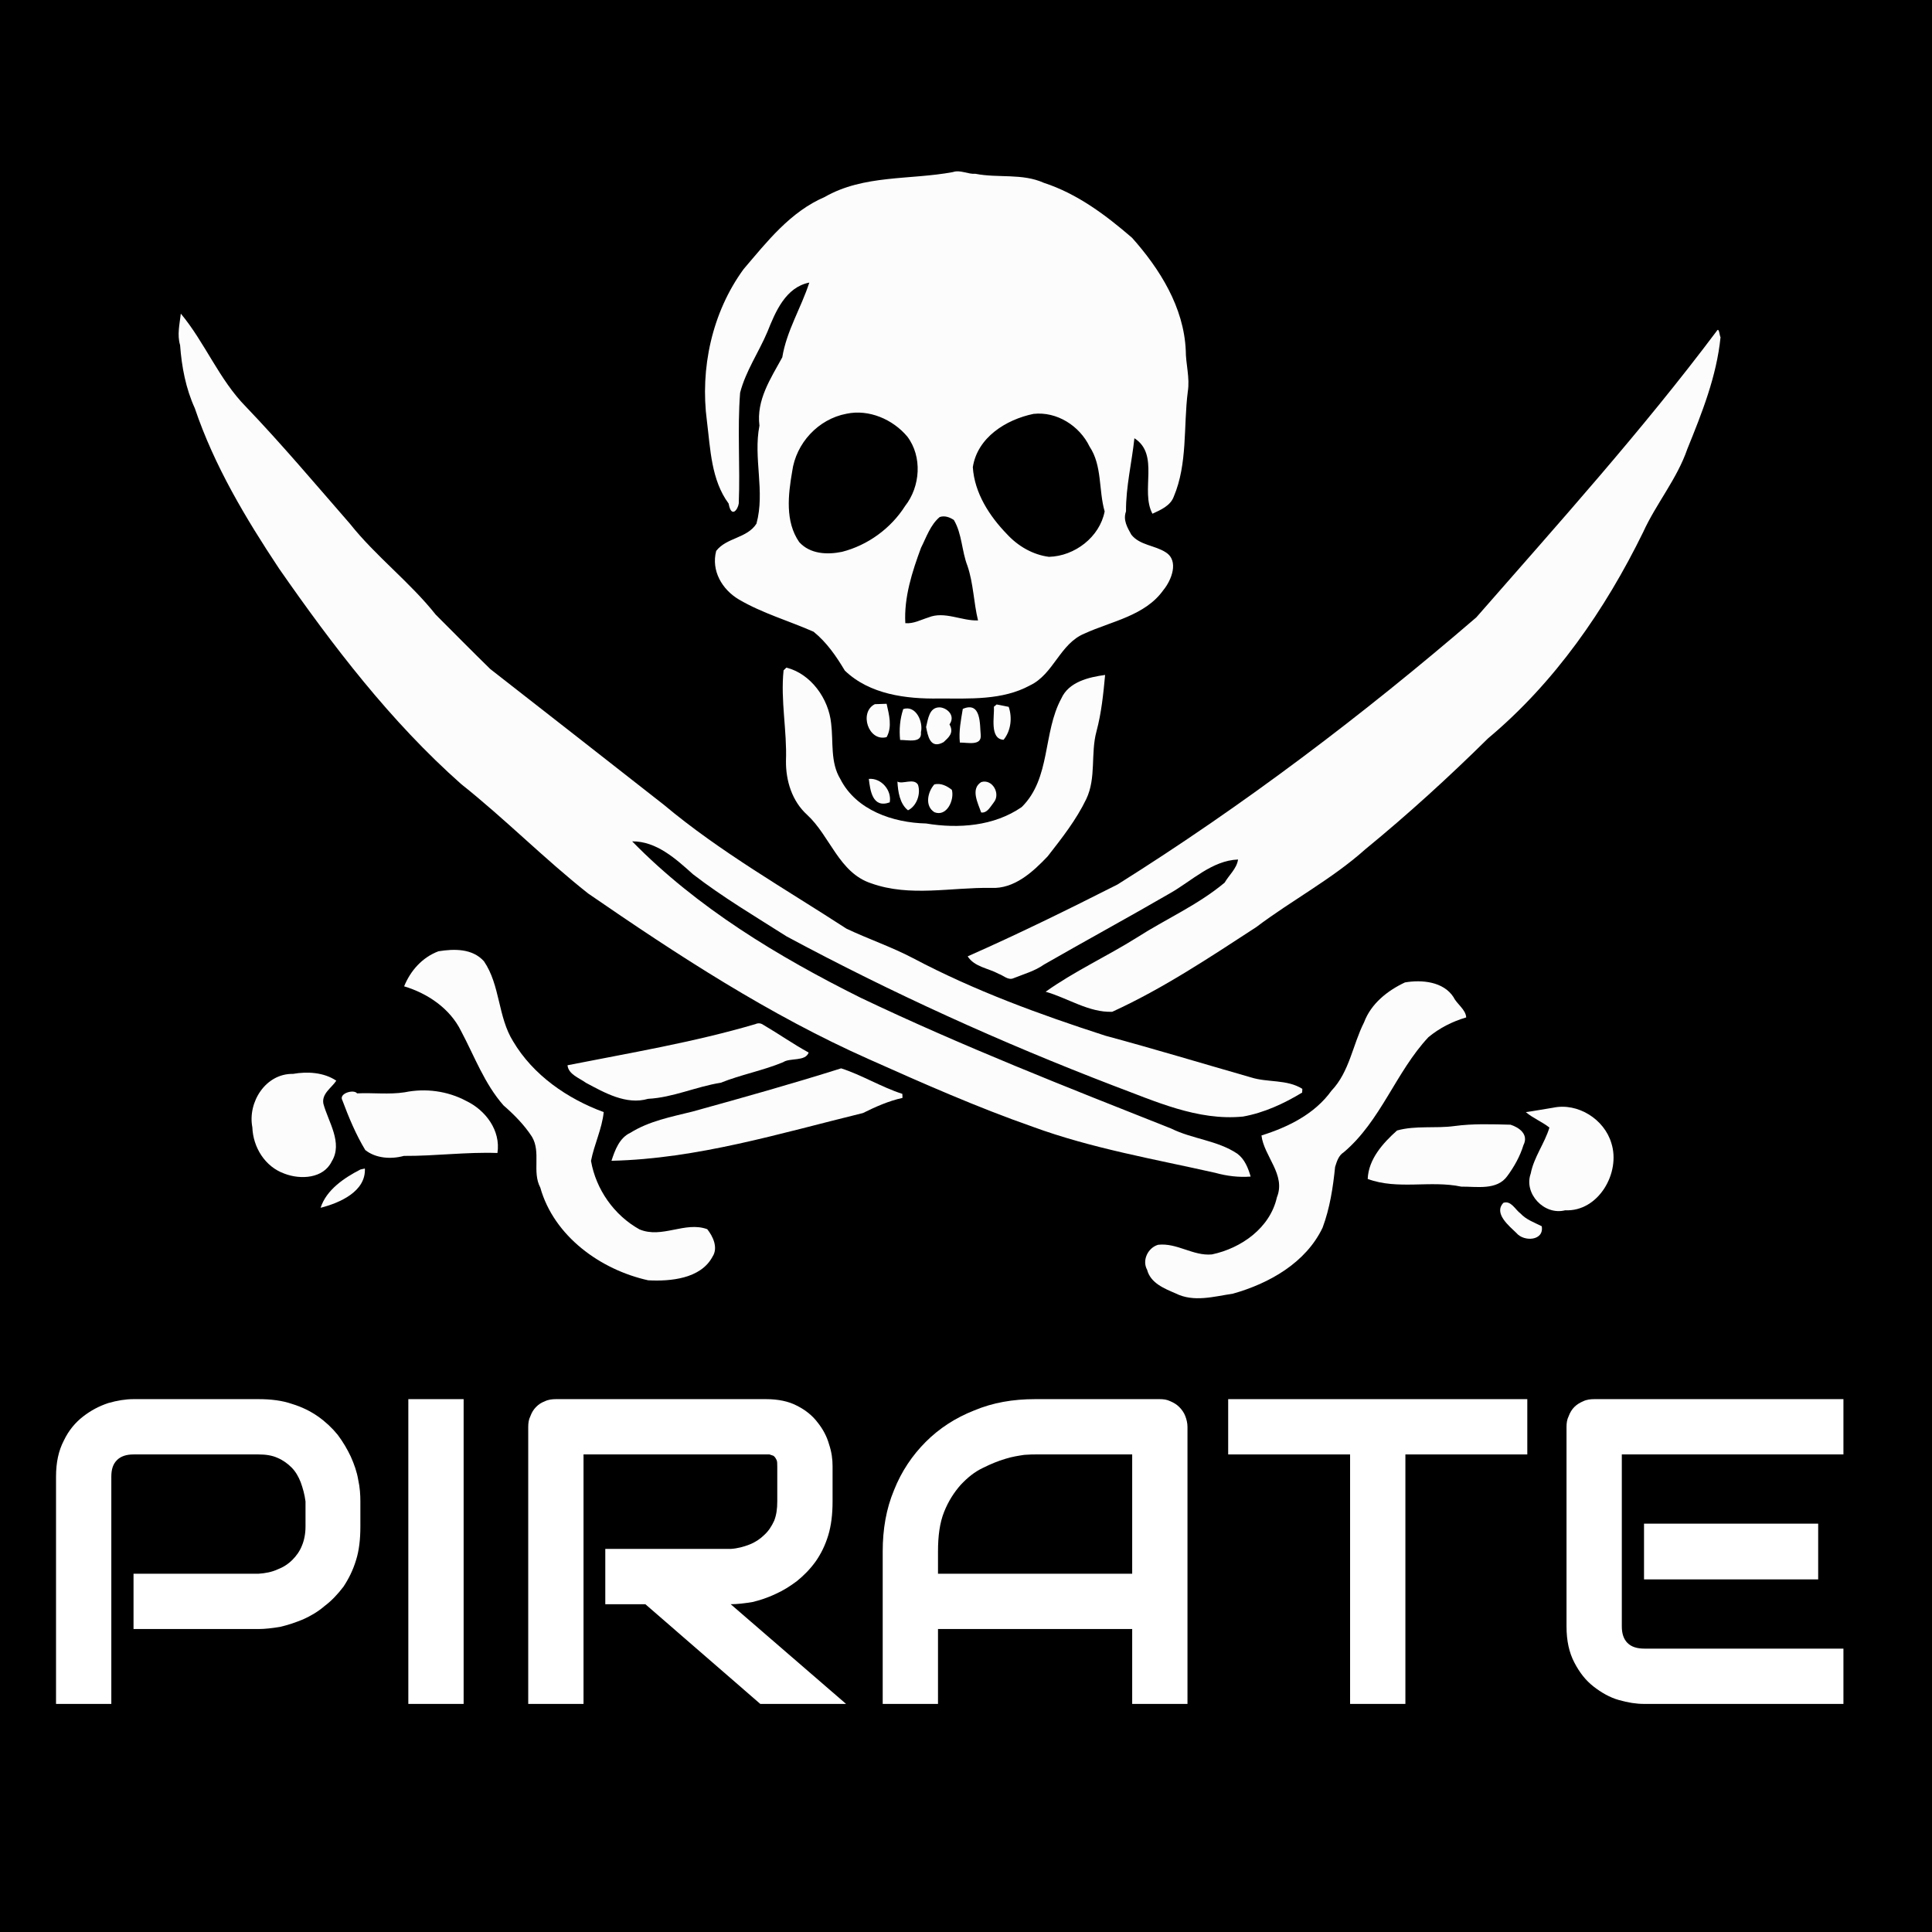
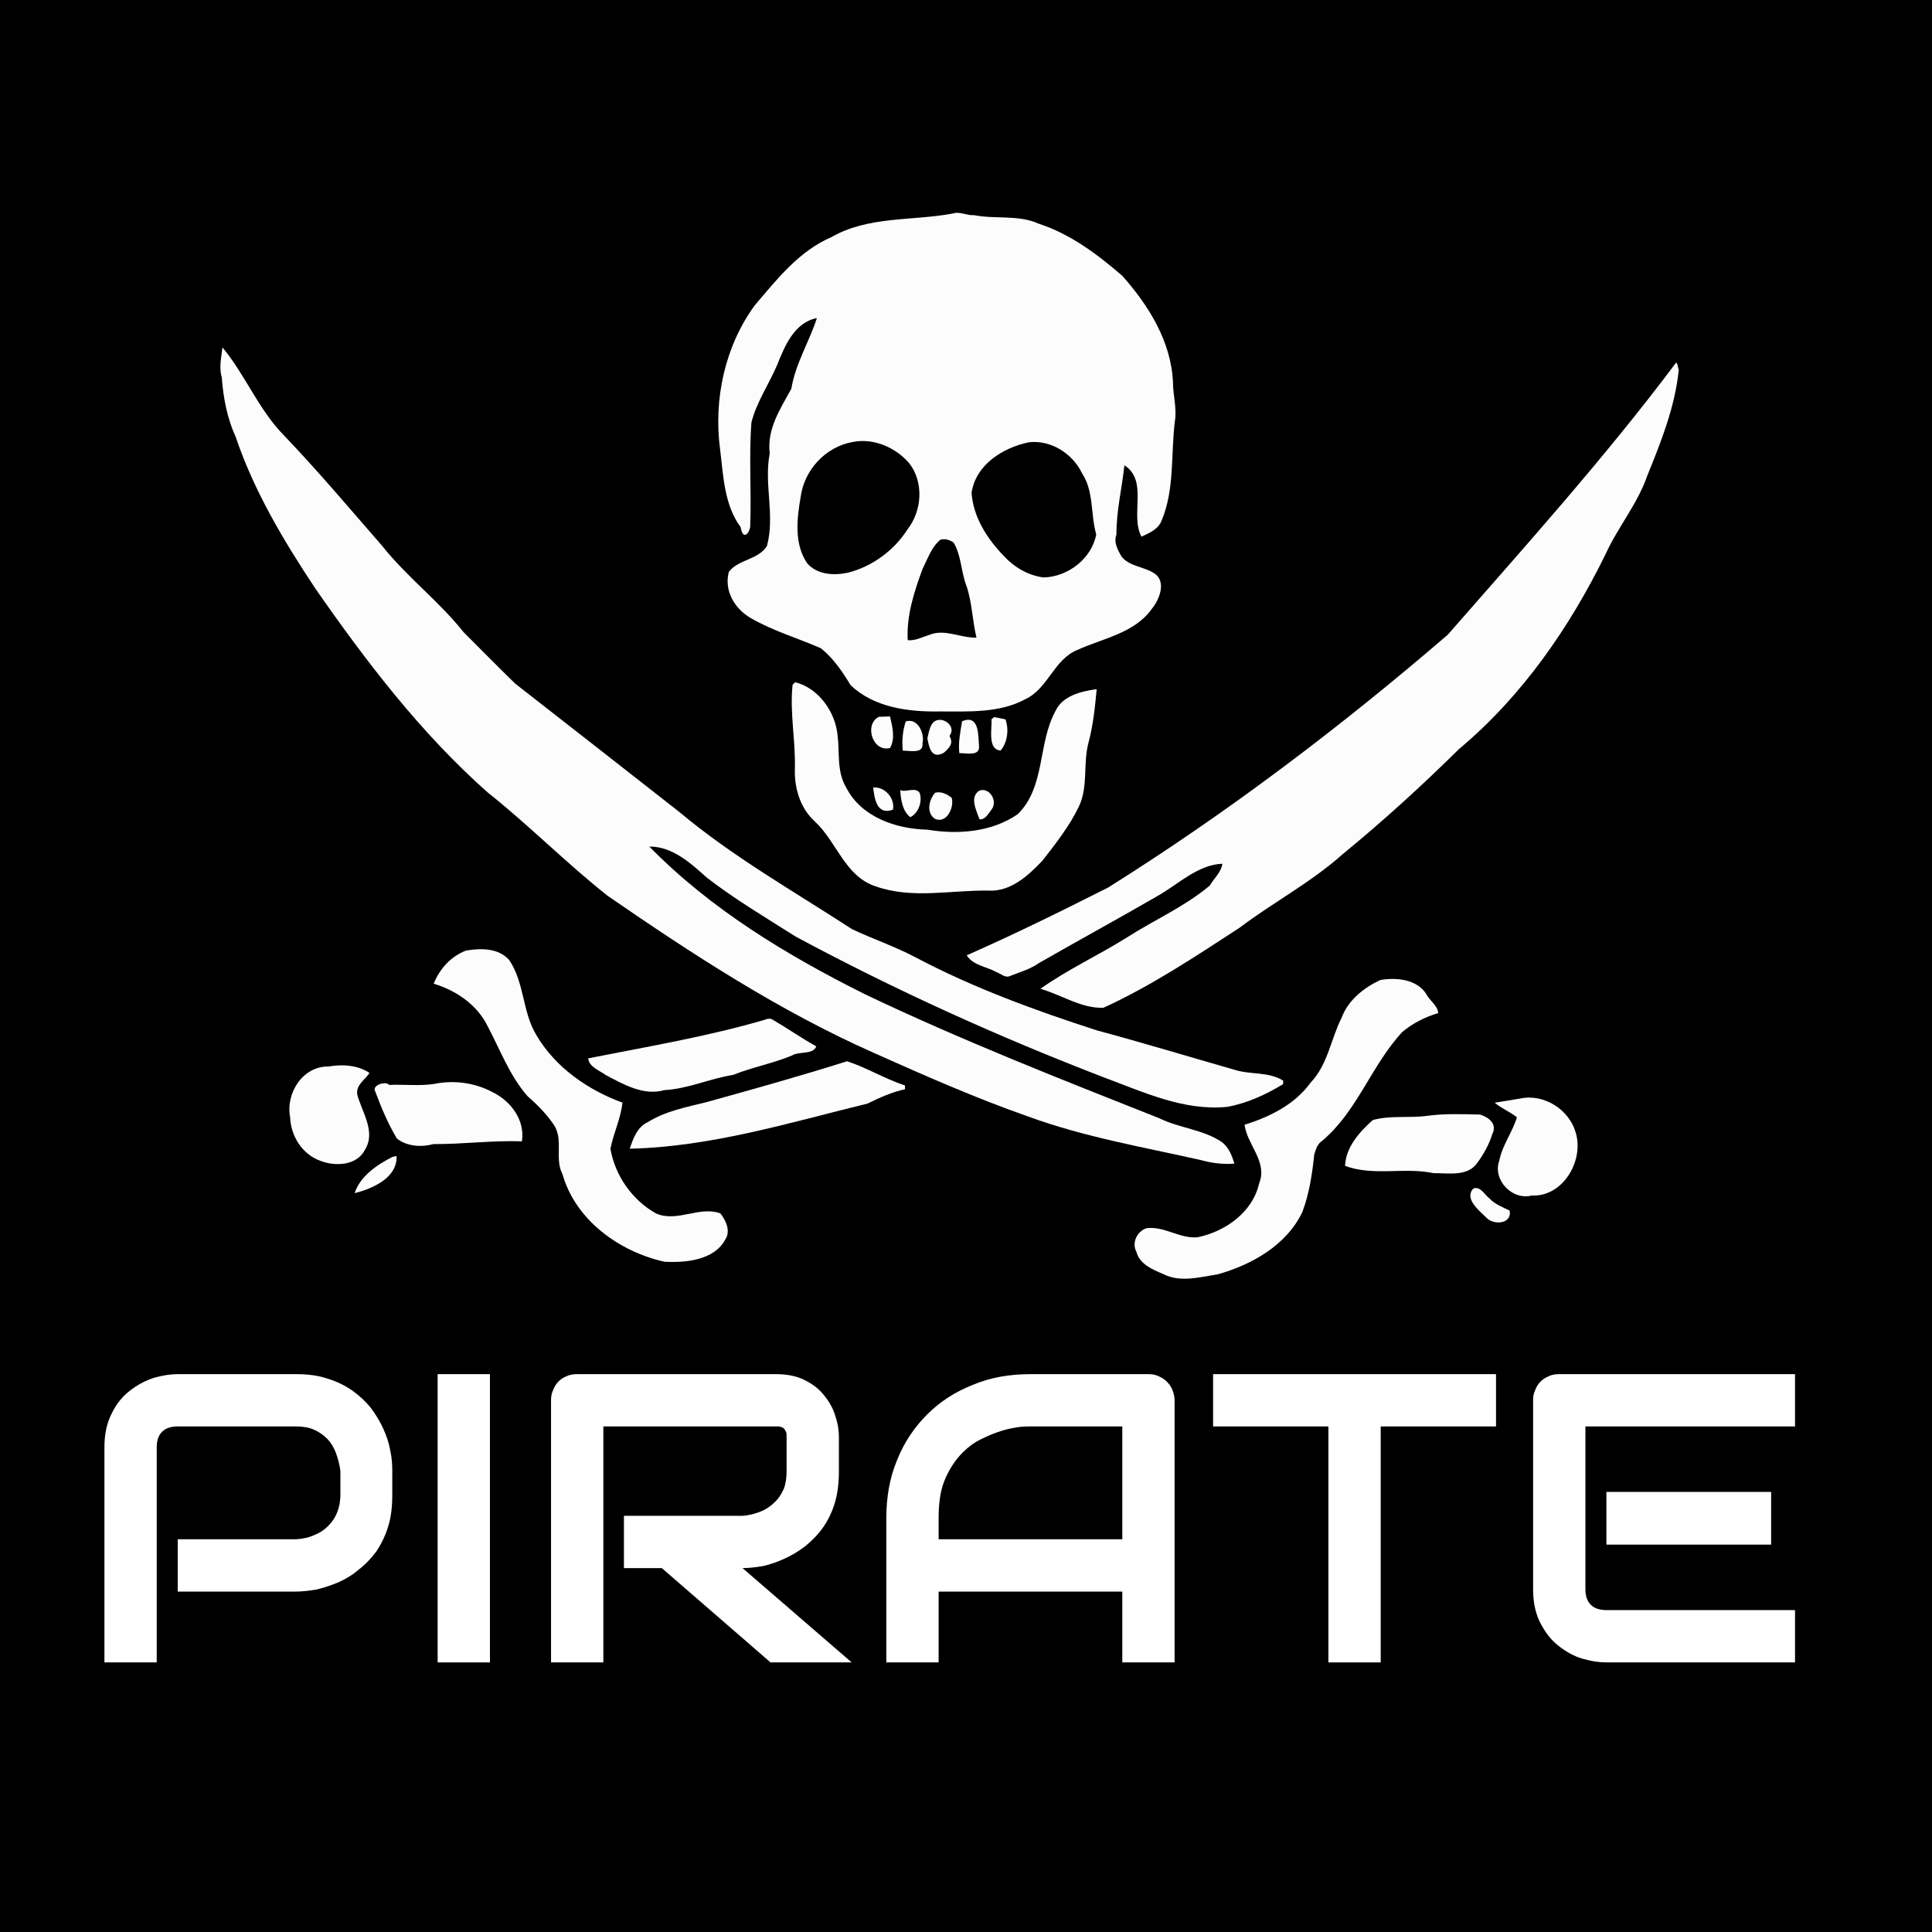
<svg xmlns="http://www.w3.org/2000/svg" width="100%" height="100%" viewBox="0 0 1000 1000" version="1.1" xml:space="preserve" style="fill-rule:evenodd;clip-rule:evenodd;stroke-linejoin:round;stroke-miterlimit:2;">
  <rect x="-14" y="-8" width="1024" height="1008" />
-   <g>
+   <g transform="matrix(0.945842,0,0,0.945842,26.6185,26.2834)">
    <g transform="matrix(1.34477,0,0,1.34477,-3.43348,-293.397)">
      <g transform="matrix(1,0,0,1,-112,181)">
        <path d="M481.31,103.41C484.19,102.43 487.1,104.3 490.01,104.07C498.75,105.79 507.96,103.79 516.34,107.55C529.21,111.74 540.15,119.96 550.29,128.71C561.03,140.77 570.2,155.46 570.95,172.01C570.94,177.34 572.6,182.58 571.73,187.93C570.03,201.33 571.71,215.59 566.34,228.31C565.06,231.85 561.29,233.44 558.13,234.91C553.37,226.07 561.04,212.15 551.18,205.85C550.19,215.24 547.88,224.52 547.95,234.01C546.72,237.36 548.5,240.27 550,242.97C553.24,247.08 559.11,247.05 563.24,249.76C568.44,253.02 565.48,260.48 562.33,264.3C555.3,274.21 542.32,276.29 532,281.02C522.48,284.91 520.14,296.65 510.99,300.98C500.39,306.78 487.69,306.02 476,306.03C463.32,306.24 449.27,304.47 439.72,295.28C436.41,289.74 432.75,284.41 427.69,280.32C418.17,276.13 408.06,273.24 399.02,267.96C392.47,264.11 388.22,256.82 390.21,249.23C394.2,244.03 402.08,244.42 405.71,238.74C409.11,226.31 404.41,213.52 406.86,201.01C405.62,191.13 411.17,182.9 415.65,174.71C417.32,164.46 422.93,155.65 426.05,145.94C416.92,147.75 413.02,157.16 409.9,164.96C406.57,172.82 401.57,180 399.42,188.34C398.32,202.51 399.48,216.76 398.9,230.95C398.58,233.3 396.05,236.81 395,231C388.28,221.89 388,210.08 386.65,199.29C383.95,179 388.61,157.41 400.76,140.77C409.84,130.14 418.7,118.71 431.99,112.99C446.99,104.37 464.93,106.47 481.31,103.41M440.34,196.43C429.49,198.48 420.93,207.75 419.46,218.64C417.91,227.61 416.69,237.92 422.17,245.83C426.36,250.44 432.89,250.76 438.66,249.57C448.56,247.04 457.47,240.54 462.92,231.94C468.8,224.47 469.62,212.95 463.78,205.22C458.22,198.59 448.99,194.58 440.34,196.43M512.34,196.48C501.78,198.67 490.75,205.54 488.99,217C489.64,226.97 495.39,235.83 502.18,242.82C506.39,247.38 512.07,250.7 518.29,251.5C528.2,251.25 537.82,243.89 539.73,234.02C537.37,225.83 538.83,216.41 533.93,209.07C530.07,201.06 521.3,195.48 512.34,196.48M476.23,236.19C472.63,239.24 471.12,243.93 469.05,248.02C465.64,257.24 462.46,267.07 463.01,277.03C466.16,277.32 468.98,275.73 471.9,274.83C478.09,272.29 484.66,276.21 490.99,275.98C489.31,269.06 489.24,261.82 486.94,255.01C484.69,249.25 484.87,242.69 481.69,237.31C480.08,236.25 478.14,235.53 476.23,236.19Z" style="fill:rgb(252,252,252);fill-rule:nonzero;" />
      </g>
      <g transform="matrix(1,0,0,1,-112,181)">
        <path d="M184.15,157.89C193.41,168.99 198.91,183.31 209.24,193.76C223.1,208.25 236.05,223.63 249.24,238.76C259.23,251.34 272.27,261.16 282.26,273.75C289.25,280.74 296.2,287.79 303.27,294.7C325.57,312.07 347.81,329.51 370.07,346.94C391.82,365.16 416.61,379.19 440.34,394.61C448.79,398.62 457.71,401.62 466.01,405.99C489.58,418.47 514.72,427.65 540.04,435.83C558.79,440.88 577.4,446.52 596.08,451.87C602.52,453.91 609.89,452.54 615.82,456.27C615.8,456.62 615.77,457.34 615.75,457.7C608.72,461.96 601.11,465.48 592.97,466.94C575.43,468.66 559.01,460.96 543,455C499.99,438.48 457.92,419.42 417.34,397.61C405.17,389.87 392.72,382.51 381.29,373.68C374.72,367.78 367.25,360.94 357.87,361.01C382.85,386.55 413.99,405.35 445.84,421.22C484.87,439.83 525.16,455.63 565.34,471.55C573.52,475.61 583.11,476.08 590.78,481.22C593.65,483.36 594.95,486.71 595.93,490.04C591.33,490.39 586.76,489.83 582.33,488.6C558.78,483.29 534.82,479.21 512.08,470.88C490.61,463.36 469.8,454.16 449.04,444.89C410.7,427.87 375.38,404.81 340.92,381.07C324.03,367.72 308.91,352.35 292.05,338.96C264.84,314.85 242.66,285.76 221.96,256.02C209.11,236.66 197.02,216.45 189.55,194.34C186.06,186.71 184.47,178.34 183.87,170.01C182.67,166.02 183.7,161.92 184.15,157.89Z" style="fill:rgb(252,252,252);fill-rule:nonzero;" />
      </g>
      <g transform="matrix(1,0,0,1,-112,181)">
        <path d="M775.39,164.48C776.26,163.11 776.38,166.37 776.78,166.99C775.27,182.04 769.63,196.12 764,210C760.03,221.54 752.02,230.98 747,242C732.36,271.89 712.97,299.9 687.31,321.36C672.19,336.29 656.51,350.59 640.06,364.06C627.19,375.58 611.8,383.65 598.05,394.04C580.12,405.71 562.15,417.7 542.65,426.61C533.67,426.95 525.53,421.32 517.02,418.89C528,411.06 540.57,405.29 552.06,398.09C563.26,390.9 575.64,385.51 585.91,376.9C587.6,373.98 590.59,371.48 591.07,368C581.08,368.37 573.19,376.28 564.95,380.96C548.86,390.29 532.5,399.18 516.37,408.44C512.86,410.93 508.65,412.08 504.7,413.67C502.62,414.63 500.84,412.66 498.99,412.03C494.99,409.82 489.61,409.38 487.01,405.27C506.51,396.66 525.65,387.25 544.67,377.62C593.33,347.08 639.28,312.25 682.79,274.79C714.35,238.69 746.57,202.91 775.39,164.48Z" style="fill:rgb(252,252,252);fill-rule:nonzero;" />
      </g>
      <g transform="matrix(1,0,0,1,-112,181)">
        <path d="M417.22,294.14C426.61,296.47 433.51,306.05 434.46,315.65C435.35,322.72 434.07,330.58 437.99,337.01C444.07,349.03 458.3,353.85 471,354.13C483.43,356.2 497.18,355.18 507.82,347.8C519.06,336.7 515.9,319.23 523.05,306.03C525.92,299.6 533.62,297.82 539.91,296.96C539.22,304.27 538.5,311.54 536.59,318.66C534.26,327.24 536.57,336.51 532.66,344.72C528.8,352.75 523.24,359.81 517.79,366.79C512.05,372.83 504.94,379.39 496.01,378.93C480.64,378.66 464.82,382.5 449.91,377.18C437.47,373.13 434.11,359.01 425.21,350.79C419.41,345.55 416.98,337.68 417.07,330.01C417.5,318.36 414.94,306.83 416.15,295.19C416.41,294.93 416.95,294.4 417.22,294.14Z" style="fill:rgb(252,252,252);fill-rule:nonzero;" />
      </g>
      <g transform="matrix(1,0,0,1,-112,181)">
        <path d="M451.27,308.21L455.81,308.06C456.75,312.25 458.04,316.92 455.81,320.89C448.81,322.78 445.08,311.35 451.27,308.21Z" style="fill:rgb(252,252,252);fill-rule:nonzero;" />
      </g>
      <g transform="matrix(1,0,0,1,-112,181)">
        <path d="M498.16,308.32C499.71,308.61 501.25,308.92 502.8,309.24C504.23,313.42 503.67,318.44 500.83,321.92C495.34,321.61 497.37,312.75 497.11,309.19C497.37,308.98 497.9,308.54 498.16,308.32Z" style="fill:rgb(252,252,252);fill-rule:nonzero;" />
      </g>
      <g transform="matrix(1,0,0,1,-112,181)">
        <path d="M476.23,309.44C478.98,309.55 482.47,312.56 480.01,316C481.9,319.31 479.58,321.09 477.74,322.82C472.49,325.77 471.65,320.18 471.01,317C471.77,313.96 472.19,309.36 476.23,309.44Z" style="fill:rgb(252,252,252);fill-rule:nonzero;" />
      </g>
      <g transform="matrix(1,0,0,1,-112,181)">
        <path d="M462.21,310.09C467.15,308.5 469.97,315.08 469.02,319.02C469.48,323.43 463.98,321.93 461.01,321.99C460.59,317.95 460.94,313.92 462.21,310.09Z" style="fill:rgb(252,252,252);fill-rule:nonzero;" />
      </g>
      <g transform="matrix(1,0,0,1,-112,181)">
        <path d="M485.13,310.03C492.34,306.92 491.64,316.33 492.03,320C492.47,324.43 486.98,322.93 484,322.99C483.54,318.6 484.42,314.31 485.13,310.03Z" style="fill:rgb(252,252,252);fill-rule:nonzero;" />
      </g>
      <g transform="matrix(1,0,0,1,-112,181)">
        <path d="M448.96,336.97C453.72,336.54 457.86,341.34 457.01,346C450.33,348.45 449.48,341.3 448.96,336.97Z" style="fill:rgb(252,252,252);fill-rule:nonzero;" />
      </g>
      <g transform="matrix(1,0,0,1,-112,181)">
        <path d="M459.97,338C461.88,339.18 466.32,336.51 467.89,339.23C469.04,342.76 467.38,347.44 464.04,349.06C460.86,346.56 460.18,341.87 459.97,338Z" style="fill:rgb(252,252,252);fill-rule:nonzero;" />
      </g>
      <g transform="matrix(1,0,0,1,-112,181)">
        <path d="M492.24,338.19C496.54,336.89 499.78,342.71 497.05,346.03C495.82,347.58 494.52,350.23 492.21,349.9C490.94,346.28 488.02,340.78 492.24,338.19Z" style="fill:rgb(252,252,252);fill-rule:nonzero;" />
      </g>
      <g transform="matrix(1,0,0,1,-112,181)">
        <path d="M474.17,339.09C476.65,338.47 479.02,339.67 480.92,341.18C481.97,344.96 479.03,351.67 474.24,349.81C470.41,347.47 471.58,342 474.17,339.09Z" style="fill:rgb(252,252,252);fill-rule:nonzero;" />
      </g>
      <g transform="matrix(1,0,0,1,-112,181)">
        <path d="M283.31,403.32C289.38,402.34 296.38,402.21 300.83,407.17C307.13,416.43 306.15,428.54 312.04,437.97C319.73,450.97 332.93,460.09 346.92,465.22C346.27,471.66 343.25,477.66 342.03,484C343.92,494.94 350.92,504.93 360.66,510.35C369.36,514.03 378.18,507.16 386.76,510.28C389.01,513.08 391.04,517.45 388.81,520.85C384.3,529.38 372.6,530.42 364.04,529.96C345.71,525.91 327.77,513.01 322.51,494.27C319.26,488.18 322.87,480.69 319.3,474.7C316.33,470.13 312.46,466.22 308.37,462.66C301,454.3 297.17,443.7 292,433.99C287.75,425.34 279.16,419.53 270.1,416.81C272.58,410.73 277.1,405.66 283.31,403.32Z" style="fill:rgb(252,252,252);fill-rule:nonzero;" />
      </g>
      <g transform="matrix(1,0,0,1,-112,181)">
        <path d="M655.31,415.31C661.79,414.2 670.12,414.95 674.02,420.99C675.27,423.62 678.73,425.73 678.89,428.78C673.57,430.34 668.65,432.84 664.35,436.38C651.74,449.88 646.04,468.64 631.72,480.71C629.74,481.95 629.09,484.25 628.43,486.32C627.63,494.24 626.41,502.21 623.62,509.69C617.19,523.23 603.01,531.21 589.08,535.11C581.82,536.19 574.03,538.52 567.03,534.99C562.67,533.13 557.4,531.02 556.08,525.93C554.05,522.29 556.36,517.45 560.3,516.29C567.58,515.45 573.75,520.68 581,520C592.32,517.63 603.4,509.79 606.03,498.02C609.58,489.29 601.03,482.23 600.09,474.21C610.36,471 620.58,465.95 627.01,457.01C633.97,449.72 635.18,439.36 639.58,430.66C642.27,423.47 648.57,418.48 655.31,415.31Z" style="fill:rgb(252,252,252);fill-rule:nonzero;" />
      </g>
      <g transform="matrix(1,0,0,1,-112,181)">
        <path d="M405.31,431.35C406.37,430.87 407.38,430.97 408.34,431.63C414.22,435.07 419.81,439.01 425.8,442.3C424.57,445.83 418.63,444.23 415.96,446.02C408.14,449.27 399.83,450.77 391.98,453.92C382.52,455.4 373.63,459.61 364.01,460.11C355.62,462.57 347.21,457.76 340.05,453.93C337.54,452.09 333.31,450.7 332.99,447.19C357.19,442.4 381.6,438.33 405.31,431.35Z" style="fill:rgb(252,252,252);fill-rule:nonzero;" />
      </g>
      <g transform="matrix(1,0,0,1,-112,181)">
        <path d="M438.3,448.38C446.17,450.89 453.75,455.59 461.87,458.21C461.88,458.6 461.9,459.37 461.92,459.76C456.57,460.93 451.56,463.18 446.68,465.59C414.81,473.39 382.97,483.21 349.91,483.96C351.24,479.84 353,475.1 357.19,473.18C364.41,468.66 372.91,467.05 381.07,465.02C400.22,459.73 419.37,454.35 438.3,448.38Z" style="fill:rgb(252,252,252);fill-rule:nonzero;" />
      </g>
      <g transform="matrix(1,0,0,1,-112,181)">
        <path d="M227.34,450.51C232.87,449.54 239.2,449.9 243.99,453.13C242.17,455.93 238.31,458.08 239.02,461.98C240.87,468.94 246.65,477.06 242.22,484.23C239.03,490.82 230.22,491.29 224.06,488.92C216.58,486.27 211.96,478.81 211.68,471.07C209.82,461.38 216.83,450.31 227.34,450.51Z" style="fill:rgb(252,252,252);fill-rule:nonzero;" />
      </g>
      <g transform="matrix(1,0,0,1,-112,181)">
        <path d="M270.35,457.59C278.34,455.96 286.83,457.08 294.03,460.94C301.46,464.51 307.34,472.29 306.02,480.96C293.97,480.53 282.02,482.16 270,482.08C265.13,483.42 259.23,483.07 255.15,479.83C251.51,473.81 248.8,467.28 246.34,460.71C244.76,458 250.78,456.32 251.99,458.01C258.09,457.71 264.28,458.54 270.35,457.59Z" style="fill:rgb(252,252,252);fill-rule:nonzero;" />
      </g>
      <g transform="matrix(1,0,0,1,-112,181)">
        <path d="M712.35,463.53C721.85,461.52 732.01,467.94 734.75,477.12C738.45,488.56 729.77,503.64 716.99,503.01C708.93,505.1 700.96,496.58 703.72,488.89C704.94,482.55 709.11,477.22 710.92,471.17C708.07,468.92 704.59,467.57 701.85,465.23C705.37,464.74 708.82,464.08 712.35,463.53Z" style="fill:rgb(252,252,252);fill-rule:nonzero;" />
      </g>
      <g transform="matrix(1,0,0,1,-112,181)">
        <path d="M674.35,470.59C681.49,469.62 688.75,469.89 695.96,470.07C699.13,471.09 703.08,473.71 700.92,477.95C699.61,482.23 697.4,486.17 694.75,489.78C690.78,495.44 682.95,493.84 677,493.91C665.09,491.39 652.58,495.25 640.98,490.95C641.27,483.35 646.84,477.14 652.27,472.3C659.47,470.3 667.02,471.59 674.35,470.59Z" style="fill:rgb(252,252,252);fill-rule:nonzero;" />
      </g>
      <g transform="matrix(1,0,0,1,-112,181)">
        <path d="M253.27,487.32C253.7,487.22 254.56,487.02 254.99,486.92C255.45,495.75 245.31,500.19 237.95,502.05C240.18,495.13 247.02,490.53 253.27,487.32Z" style="fill:rgb(252,252,252);fill-rule:nonzero;" />
      </g>
      <g transform="matrix(1,0,0,1,-112,181)">
        <path d="M693.22,500.13C696.16,499.16 697.77,502.77 699.77,504.23C701.99,506.64 705.12,507.71 707.96,509.15C708.98,514.76 701.14,515.27 698.22,511.76C695.46,509.07 689.32,504.2 693.22,500.13Z" style="fill:rgb(252,252,252);fill-rule:nonzero;" />
      </g>
    </g>
    <g transform="matrix(1.56501,0,0,1.56501,-180.982,-456.017)">
      <g transform="matrix(144,0,0,144,123.805,854.922)">
        <path d="M0.771,-0.407C0.771,-0.378 0.768,-0.352 0.761,-0.33C0.754,-0.307 0.744,-0.287 0.732,-0.269C0.719,-0.252 0.705,-0.237 0.689,-0.225C0.674,-0.212 0.657,-0.202 0.639,-0.194C0.622,-0.187 0.604,-0.181 0.587,-0.177C0.569,-0.174 0.552,-0.172 0.537,-0.172L0.25,-0.172L0.25,-0.299L0.537,-0.299C0.553,-0.3 0.568,-0.303 0.581,-0.309C0.594,-0.314 0.605,-0.321 0.615,-0.331C0.624,-0.34 0.632,-0.351 0.637,-0.364C0.642,-0.376 0.645,-0.391 0.645,-0.407L0.645,-0.465C0.643,-0.481 0.639,-0.495 0.634,-0.509C0.629,-0.522 0.622,-0.534 0.613,-0.543C0.604,-0.552 0.593,-0.56 0.581,-0.565C0.568,-0.571 0.553,-0.573 0.537,-0.573L0.25,-0.573C0.234,-0.573 0.221,-0.569 0.212,-0.56C0.203,-0.551 0.199,-0.539 0.199,-0.522L0.199,-0L0.072,-0L0.072,-0.522C0.072,-0.555 0.078,-0.582 0.09,-0.605C0.101,-0.628 0.116,-0.646 0.134,-0.66C0.152,-0.674 0.171,-0.684 0.192,-0.691C0.213,-0.697 0.232,-0.7 0.25,-0.7L0.537,-0.7C0.565,-0.7 0.591,-0.697 0.614,-0.689C0.637,-0.682 0.657,-0.672 0.674,-0.66C0.691,-0.648 0.706,-0.634 0.719,-0.618C0.731,-0.602 0.741,-0.585 0.749,-0.568C0.757,-0.55 0.763,-0.533 0.766,-0.515C0.77,-0.497 0.771,-0.48 0.771,-0.465L0.771,-0.407Z" style="fill:white;fill-rule:nonzero;" />
      </g>
      <g transform="matrix(144,0,0,144,239.891,854.922)">
        <rect x="0.075" y="-0.7" width="0.127" height="0.7" style="fill:white;fill-rule:nonzero;" />
      </g>
      <g transform="matrix(144,0,0,144,279.688,854.922)">
        <path d="M0.773,-0.465C0.773,-0.436 0.77,-0.41 0.763,-0.387C0.756,-0.364 0.746,-0.344 0.734,-0.327C0.721,-0.309 0.707,-0.295 0.691,-0.282C0.675,-0.27 0.659,-0.26 0.641,-0.252C0.624,-0.244 0.606,-0.238 0.589,-0.234C0.571,-0.231 0.554,-0.229 0.539,-0.229L0.804,-0L0.607,-0L0.343,-0.229L0.251,-0.229L0.251,-0.356L0.539,-0.356C0.555,-0.357 0.569,-0.361 0.582,-0.366C0.595,-0.371 0.607,-0.379 0.616,-0.388C0.626,-0.397 0.633,-0.408 0.639,-0.421C0.644,-0.434 0.646,-0.448 0.646,-0.465L0.646,-0.545C0.646,-0.552 0.646,-0.558 0.644,-0.561C0.642,-0.565 0.64,-0.568 0.637,-0.57C0.634,-0.571 0.631,-0.572 0.628,-0.573C0.625,-0.573 0.622,-0.573 0.62,-0.573L0.201,-0.573L0.201,-0L0.074,-0L0.074,-0.636C0.074,-0.645 0.075,-0.653 0.079,-0.661C0.082,-0.669 0.086,-0.676 0.092,-0.682C0.098,-0.688 0.104,-0.692 0.112,-0.695C0.12,-0.699 0.129,-0.7 0.138,-0.7L0.62,-0.7C0.648,-0.7 0.672,-0.695 0.691,-0.685C0.711,-0.675 0.727,-0.662 0.739,-0.646C0.751,-0.631 0.76,-0.614 0.765,-0.596C0.771,-0.578 0.773,-0.562 0.773,-0.546L0.773,-0.465Z" style="fill:white;fill-rule:nonzero;" />
      </g>
      <g transform="matrix(144,0,0,144,398.797,854.922)">
        <path d="M0.761,-0L0.634,-0L0.634,-0.172L0.188,-0.172L0.188,-0L0.061,-0L0.061,-0.35C0.061,-0.401 0.069,-0.448 0.087,-0.491C0.104,-0.534 0.129,-0.571 0.16,-0.602C0.191,-0.633 0.228,-0.657 0.271,-0.674C0.314,-0.692 0.36,-0.7 0.411,-0.7L0.697,-0.7C0.706,-0.7 0.714,-0.699 0.722,-0.695C0.729,-0.692 0.736,-0.688 0.742,-0.682C0.748,-0.676 0.753,-0.669 0.756,-0.661C0.759,-0.653 0.761,-0.645 0.761,-0.636L0.761,-0ZM0.188,-0.299L0.634,-0.299L0.634,-0.573L0.411,-0.573C0.407,-0.573 0.399,-0.573 0.386,-0.572C0.373,-0.57 0.359,-0.568 0.343,-0.563C0.326,-0.558 0.309,-0.551 0.291,-0.542C0.272,-0.533 0.256,-0.52 0.24,-0.503C0.225,-0.486 0.212,-0.466 0.202,-0.441C0.192,-0.416 0.188,-0.386 0.188,-0.35L0.188,-0.299Z" style="fill:white;fill-rule:nonzero;" />
      </g>
      <g transform="matrix(144,0,0,144,518.961,854.922)">
        <path d="M0.707,-0.573L0.427,-0.573L0.427,-0L0.3,-0L0.3,-0.573L0.02,-0.573L0.02,-0.7L0.707,-0.7L0.707,-0.573Z" style="fill:white;fill-rule:nonzero;" />
      </g>
      <g transform="matrix(144,0,0,144,623.516,854.922)">
        <path d="M0.649,-0.286L0.249,-0.286L0.249,-0.414L0.649,-0.414L0.649,-0.286ZM0.707,-0L0.249,-0C0.231,-0 0.212,-0.003 0.191,-0.009C0.17,-0.015 0.151,-0.026 0.133,-0.04C0.115,-0.054 0.101,-0.072 0.089,-0.095C0.077,-0.118 0.071,-0.145 0.071,-0.178L0.071,-0.636C0.071,-0.645 0.072,-0.653 0.076,-0.661C0.079,-0.669 0.083,-0.676 0.089,-0.682C0.095,-0.688 0.102,-0.692 0.109,-0.695C0.117,-0.699 0.126,-0.7 0.135,-0.7L0.707,-0.7L0.707,-0.573L0.198,-0.573L0.198,-0.178C0.198,-0.162 0.202,-0.149 0.211,-0.14C0.22,-0.131 0.233,-0.127 0.25,-0.127L0.707,-0.127L0.707,-0Z" style="fill:white;fill-rule:nonzero;" />
      </g>
    </g>
  </g>
</svg>
